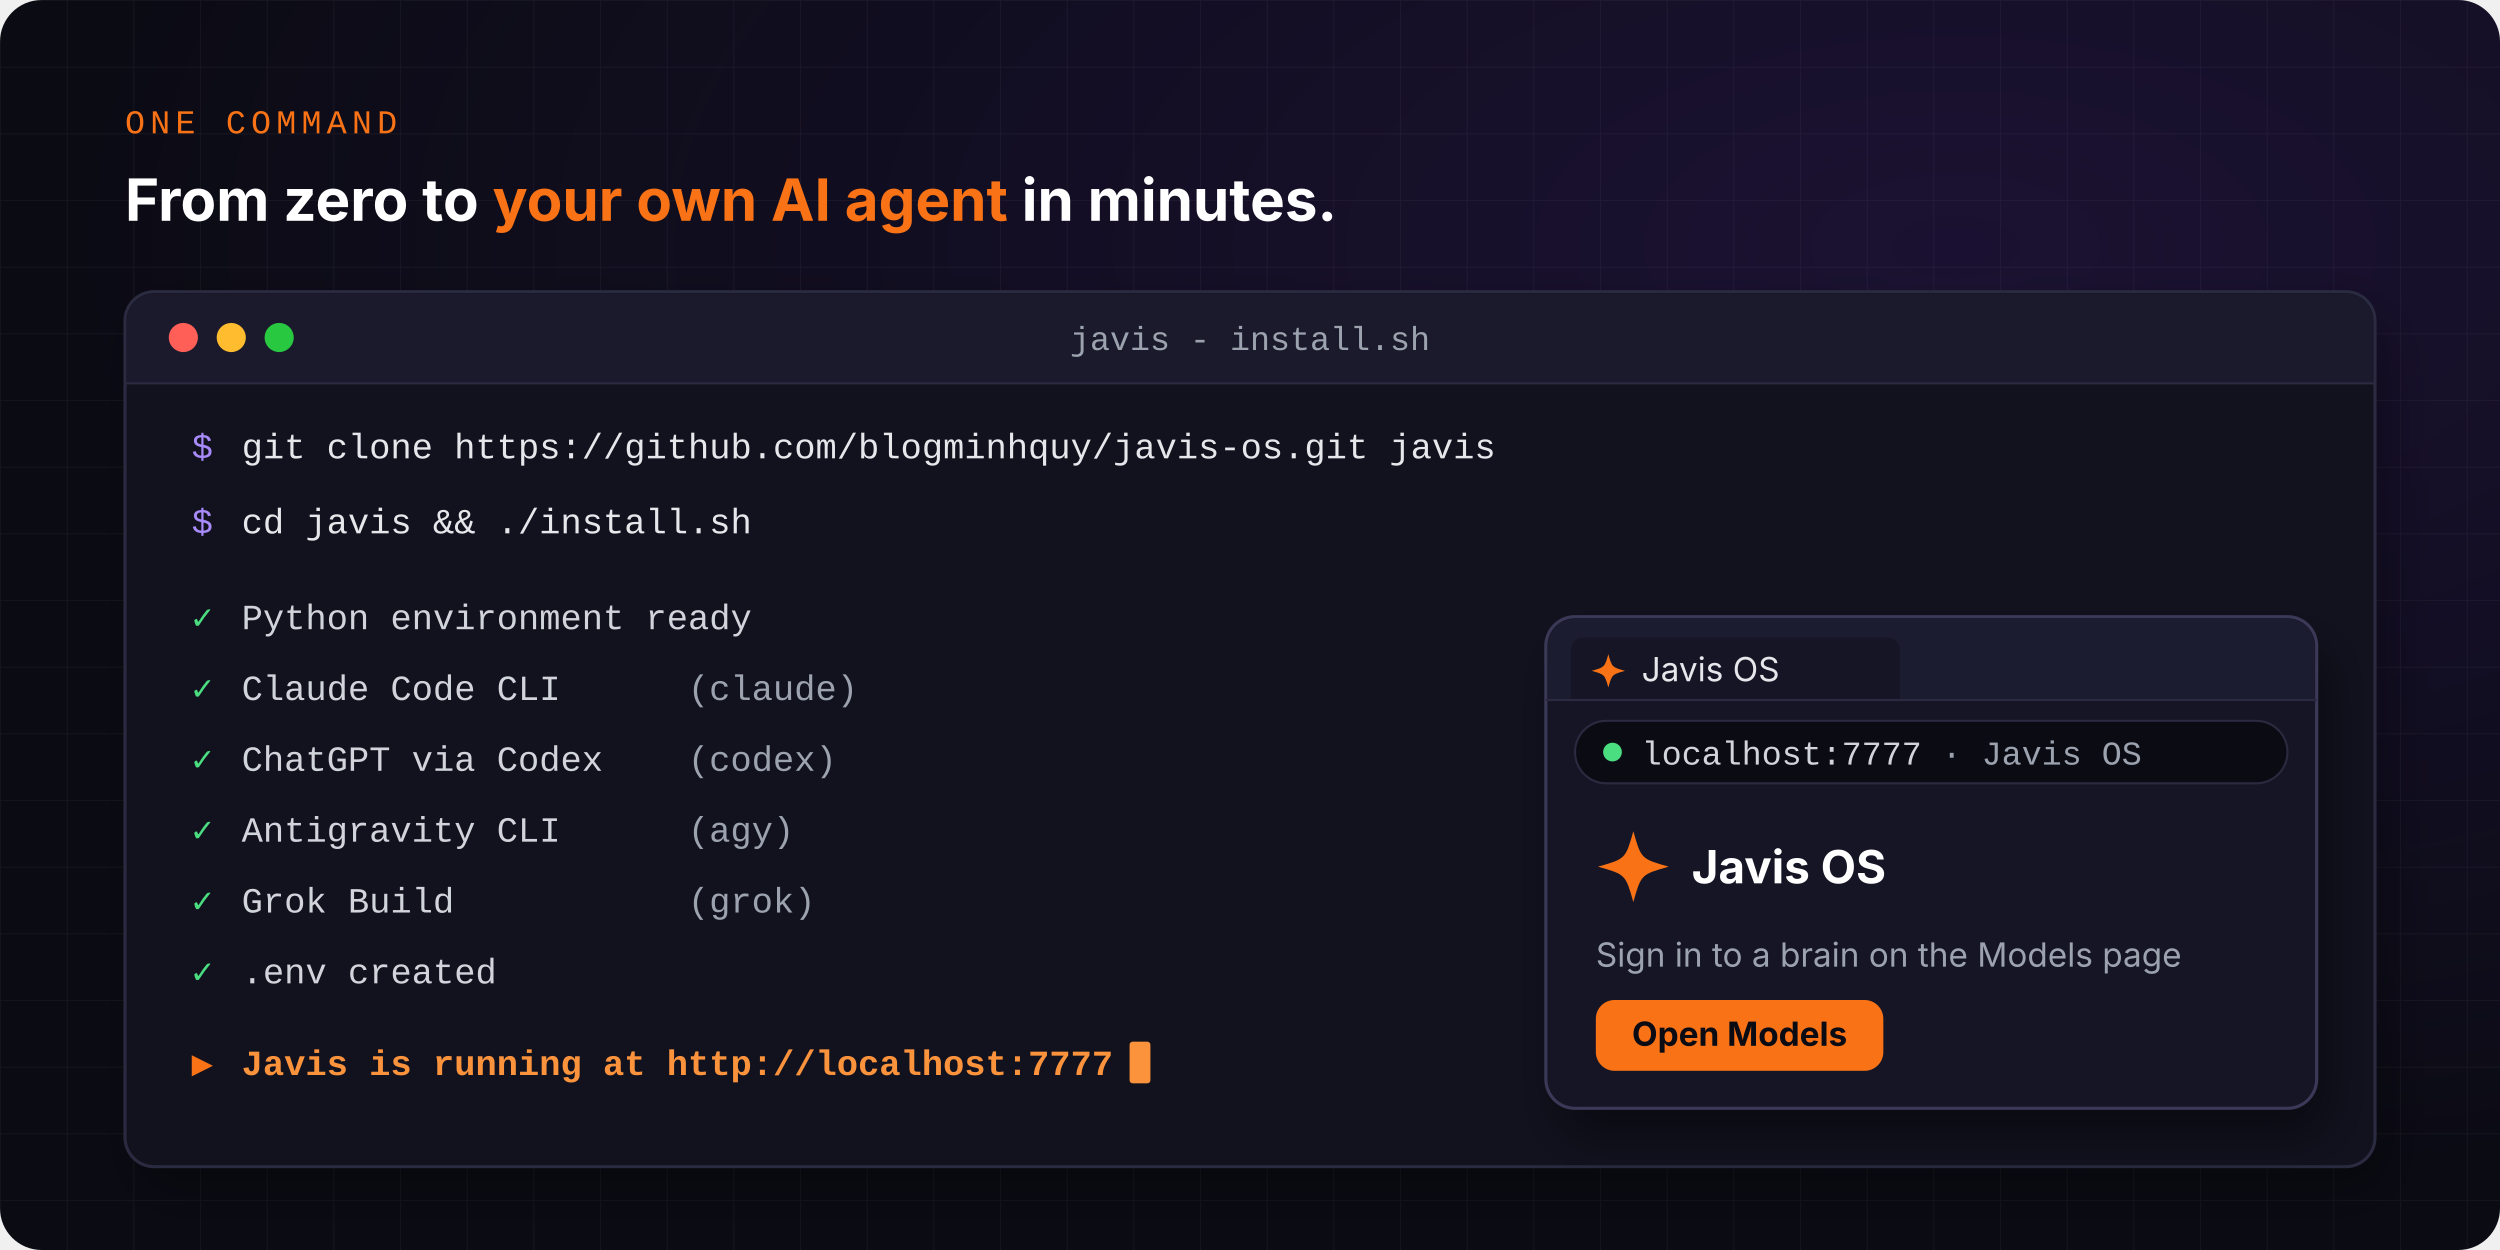
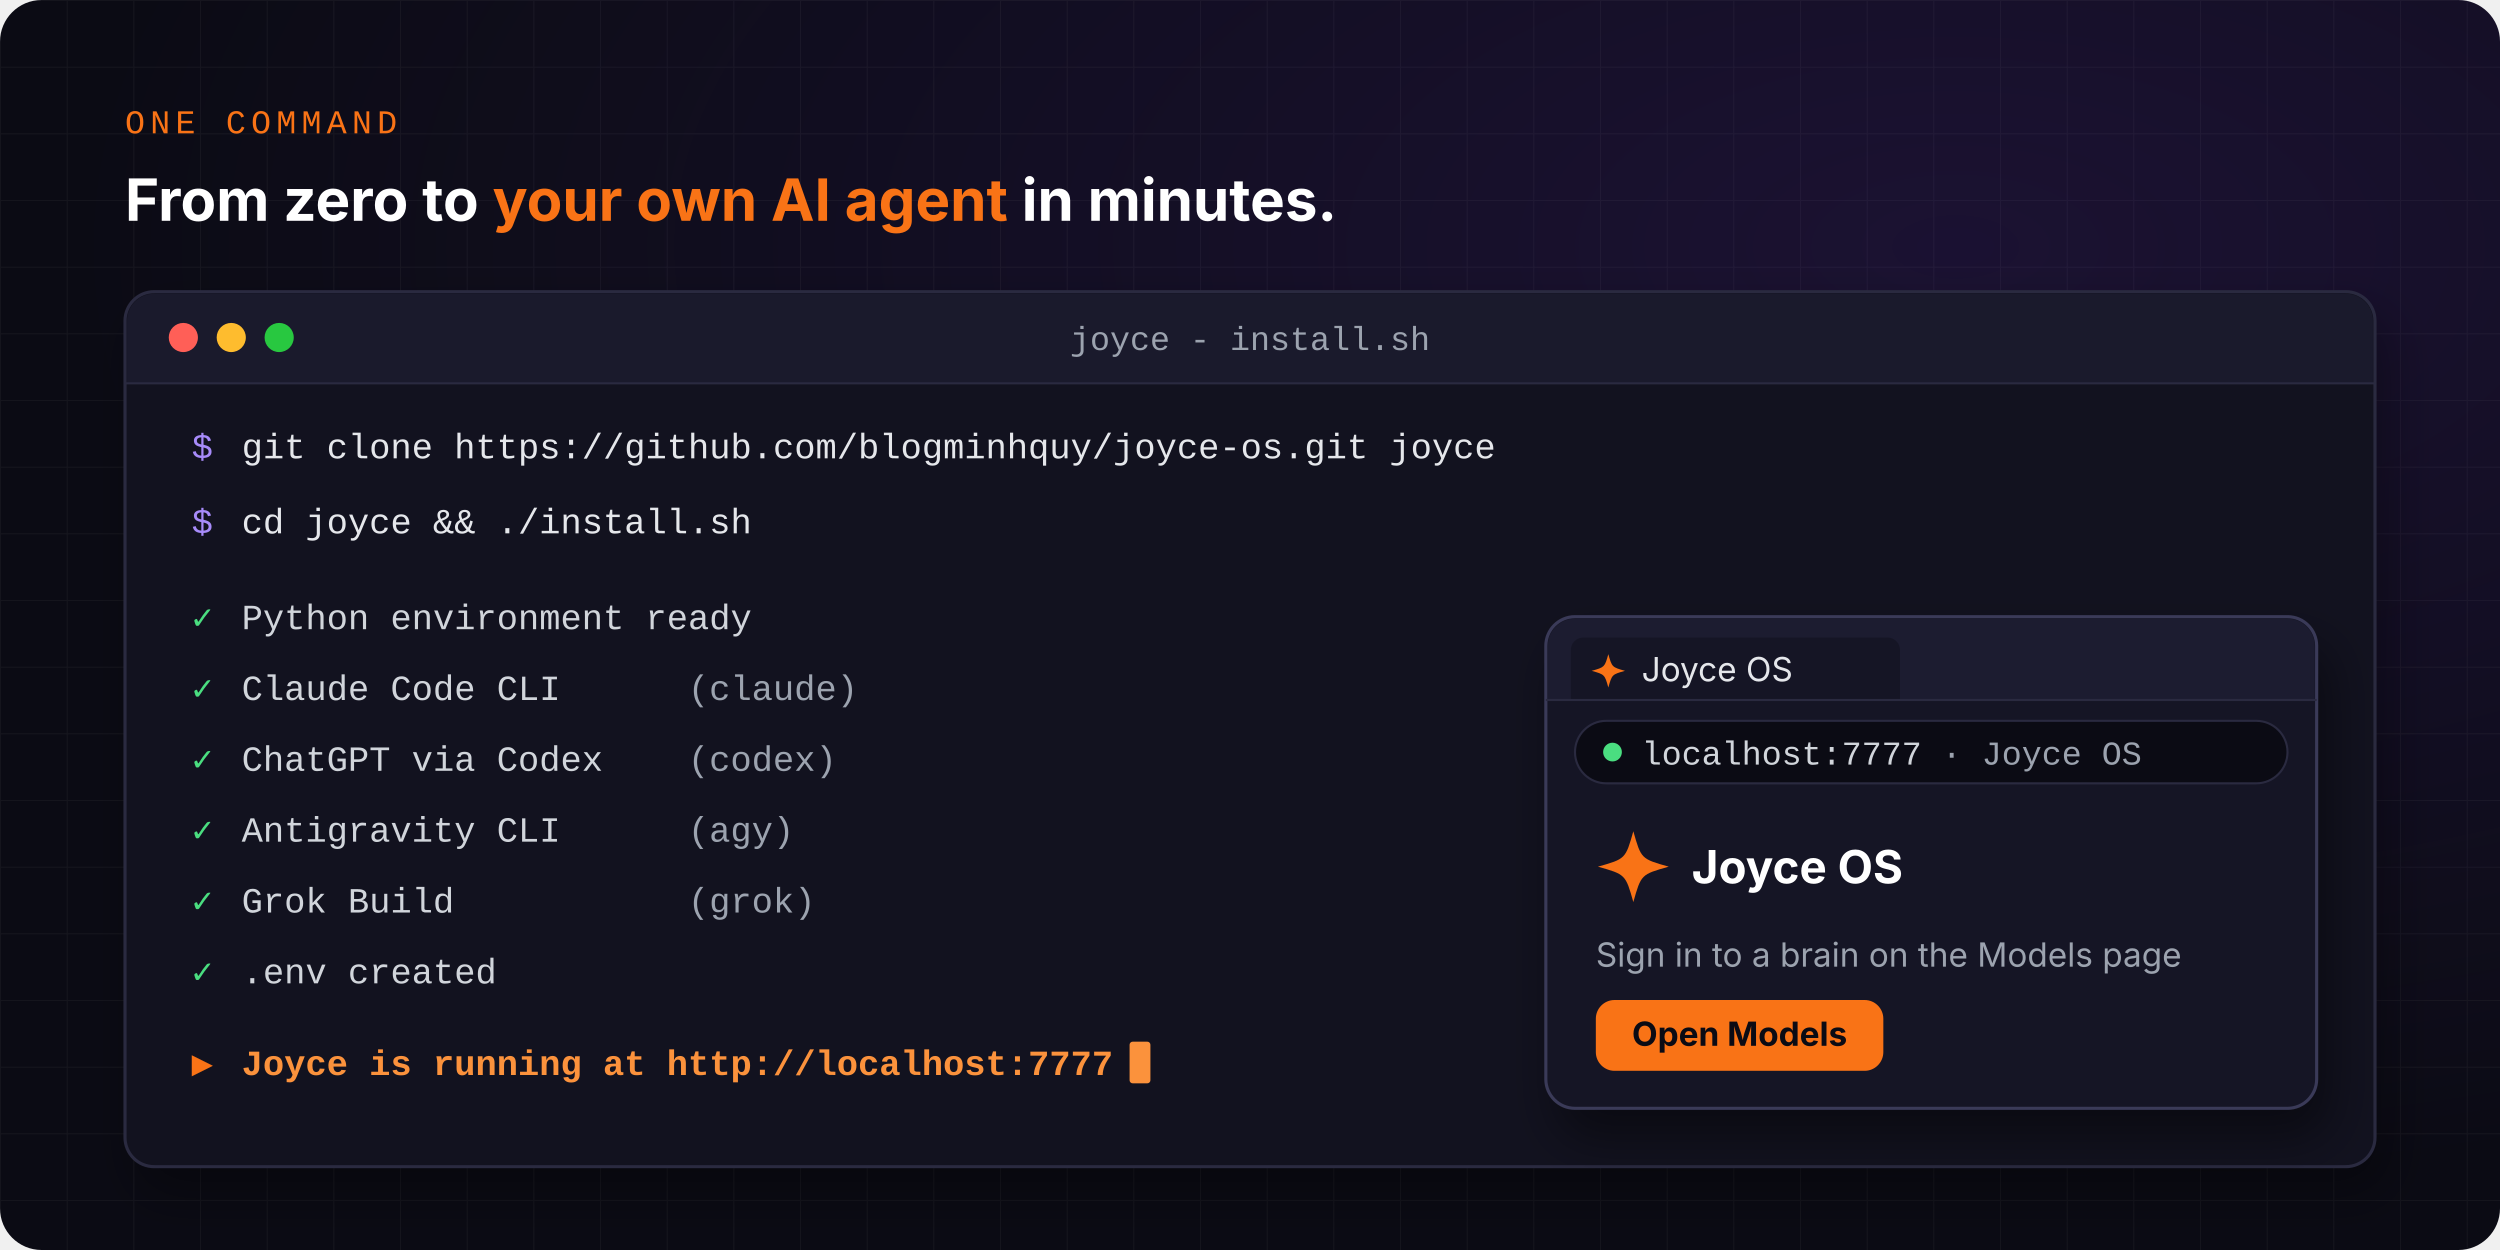
<svg xmlns="http://www.w3.org/2000/svg" viewBox="0 0 1200 600" role="img" aria-labelledby="t d">
  <defs>
    <radialGradient id="gl" cx="0.78" cy="0.2" r="0.75">
      <stop offset="0" stop-color="#7c3aed" stop-opacity=".14" />
      <stop offset="1" stop-color="#7c3aed" stop-opacity="0" />
    </radialGradient>
    <pattern id="gr" width="32" height="32" patternUnits="userSpaceOnUse">
      <path d="M32 0H0V32" fill="none" stroke="#ffffff" stroke-opacity=".04" />
    </pattern>
    <clipPath id="tc">
      <rect x="62" y="186" width="1076" height="372" rx="12" />
    </clipPath>
    <filter id="sh" x="-20%" y="-20%" width="140%" height="140%">
      <feGaussianBlur stdDeviation="12" />
    </filter>
  </defs>
  <style>
@keyframes cl0{0%,1.15%{opacity:0}1.23%,100%{opacity:1}}
.cl0{animation:cl0 13.0s linear infinite}
@keyframes cv0{0%,3.85%{transform:translateX(0px);animation-timing-function:steps(59,end)}17.69%,100%{transform:translateX(601.8px)}}
.cv0{transform:translateX(601.8px);animation:cv0 13.0s linear infinite}
@keyframes cu0{0%,1.15%{opacity:0}1.23%,19.62%{opacity:1}19.69%,100%{opacity:0}}
.cu0{opacity:0;animation:cu0 13.0s linear infinite}
@keyframes cl1{0%,19.62%{opacity:0}19.69%,100%{opacity:1}}
.cl1{animation:cl1 13.0s linear infinite}
@keyframes cv1{0%,22.31%{transform:translateX(0px);animation-timing-function:steps(24,end)}28.46%,100%{transform:translateX(244.8px)}}
.cv1{transform:translateX(244.8px);animation:cv1 13.0s linear infinite}
@keyframes cu1{0%,19.62%{opacity:0}19.69%,30.38%{opacity:1}30.46%,100%{opacity:0}}
.cu1{opacity:0;animation:cu1 13.0s linear infinite}
@keyframes ol0{0%,33.08%{opacity:0}34.00%,100%{opacity:1}}
.ol0{animation:ol0 13.0s ease-out infinite}
@keyframes ol1{0%,36.54%{opacity:0}37.46%,100%{opacity:1}}
.ol1{animation:ol1 13.0s ease-out infinite}
@keyframes ol2{0%,40.00%{opacity:0}40.92%,100%{opacity:1}}
.ol2{animation:ol2 13.0s ease-out infinite}
@keyframes ol3{0%,43.46%{opacity:0}44.38%,100%{opacity:1}}
.ol3{animation:ol3 13.0s ease-out infinite}
@keyframes ol4{0%,46.92%{opacity:0}47.85%,100%{opacity:1}}
.ol4{animation:ol4 13.0s ease-out infinite}
@keyframes ol5{0%,50.38%{opacity:0}51.31%,100%{opacity:1}}
.ol5{animation:ol5 13.0s ease-out infinite}
@keyframes ol6{0%,54.62%{opacity:0}55.54%,100%{opacity:1}}
.ol6{animation:ol6 13.0s ease-out infinite}
@keyframes br{0%,59.23%{opacity:0;transform:translateY(48px)}65.00%,100%{opacity:1;transform:translateY(0px)}}
.br{animation:br 13.0s cubic-bezier(.2,.8,.2,1) infinite}
@keyframes sc{0%,90.00%{opacity:1}94.62%,100%{opacity:0}}
.sc{animation:sc 13.0s ease-in-out infinite}
@keyframes blink{0%,49.9%{opacity:1}50%,100%{opacity:0}}
.blink{animation:blink 1.1s steps(1,end) infinite}
@media (prefers-reduced-motion: reduce){*{animation:none !important}}
</style>
  <rect width="1200" height="600" rx="20" fill="#0b0b14" />
  <rect width="1200" height="600" rx="20" fill="url(#gr)" />
  <rect width="1200" height="600" rx="20" fill="url(#gl)" />
  <text x="60" y="64" fill="#f97316" font-size="16" letter-spacing="2.5" font-family="ui-monospace, 'SFMono-Regular', Consolas, 'Courier New', monospace">ONE COMMAND</text>
  <text x="60" y="106" fill="#ffffff" font-size="28" font-weight="700" font-family="Inter, 'Segoe UI', system-ui, -apple-system, Arial, sans-serif">From zero to <tspan fill="#f97316">your own AI agent</tspan> in minutes.</text>
  <rect x="66" y="152" width="1080" height="420" rx="14" fill="#000" opacity=".35" filter="url(#sh)" />
  <rect x="60" y="140" width="1080" height="420" rx="14" fill="#12121f" stroke="#2a2a40" stroke-width="1.5" />
  <path d="M61,184 V154 a13,13 0 0 1 13,-13 H1126 a13,13 0 0 1 13,13 V184 Z" fill="#1a1a2c" />
  <line x1="60" y1="184" x2="1140" y2="184" stroke="#2a2a40" />
  <circle cx="88" cy="162" r="7" fill="#ff5f57" />
  <circle cx="111" cy="162" r="7" fill="#febc2e" />
  <circle cx="134" cy="162" r="7" fill="#28c840" />
-   <text x="600" y="168" fill="#9ca3af" font-size="16" text-anchor="middle" font-family="ui-monospace, 'SFMono-Regular', Consolas, 'Courier New', monospace">javis - install.sh</text>
+   <text x="600" y="168" fill="#9ca3af" font-size="16" text-anchor="middle" font-family="ui-monospace, 'SFMono-Regular', Consolas, 'Courier New', monospace">joyce - install.sh</text>
  <g class="sc">
    <g clip-path="url(#tc)" font-size="17" font-family="ui-monospace, 'SFMono-Regular', Consolas, 'Courier New', monospace">
      <g class="cl0">
        <text x="92" y="220" fill="#a78bfa">$</text>
-         <text x="116" y="220" fill="#e5e7eb" textLength="601.8" lengthAdjust="spacing">git clone https://github.com/blogminhquy/javis-os.git javis</text>
+         <text x="116" y="220" fill="#e5e7eb" textLength="601.8" lengthAdjust="spacing">git clone https://github.com/blogminhquy/joyce-os.git joyce</text>
        <g class="cv0">
          <rect x="116" y="200" width="617.8" height="28" fill="#12121f" />
          <rect class="cu0" x="117" y="204" width="10" height="20" rx="1.5" fill="#e5e7eb" />
        </g>
      </g>
      <g class="cl1">
        <text x="92" y="256" fill="#a78bfa">$</text>
-         <text x="116" y="256" fill="#e5e7eb" textLength="244.8" lengthAdjust="spacing">cd javis &amp;&amp; ./install.sh</text>
+         <text x="116" y="256" fill="#e5e7eb" textLength="244.8" lengthAdjust="spacing">cd joyce &amp;&amp; ./install.sh</text>
        <g class="cv1">
          <rect x="116" y="236" width="260.8" height="28" fill="#12121f" />
          <rect class="cu1" x="117" y="240" width="10" height="20" rx="1.5" fill="#e5e7eb" />
        </g>
      </g>
      <g class="ol0">
        <text x="92" y="302" fill="#4ade80" font-weight="700">✓</text>
        <text x="116" y="302" fill="#d1d5db">Python environment ready</text>
      </g>
      <g class="ol1">
        <text x="92" y="336" fill="#4ade80" font-weight="700">✓</text>
        <text x="116" y="336" fill="#d1d5db">Claude Code CLI</text>
        <text x="330.2" y="336" fill="#9ca3af">(claude)</text>
      </g>
      <g class="ol2">
        <text x="92" y="370" fill="#4ade80" font-weight="700">✓</text>
        <text x="116" y="370" fill="#d1d5db">ChatGPT via Codex</text>
        <text x="330.2" y="370" fill="#9ca3af">(codex)</text>
      </g>
      <g class="ol3">
        <text x="92" y="404" fill="#4ade80" font-weight="700">✓</text>
        <text x="116" y="404" fill="#d1d5db">Antigravity CLI</text>
        <text x="330.2" y="404" fill="#9ca3af">(agy)</text>
      </g>
      <g class="ol4">
        <text x="92" y="438" fill="#4ade80" font-weight="700">✓</text>
        <text x="116" y="438" fill="#d1d5db">Grok Build</text>
        <text x="330.2" y="438" fill="#9ca3af">(grok)</text>
      </g>
      <g class="ol5">
        <text x="92" y="472" fill="#4ade80" font-weight="700">✓</text>
        <text x="116" y="472" fill="#d1d5db">.env created</text>
      </g>
      <g class="ol6">
        <text x="92" y="516" fill="#f97316">▶</text>
-         <text x="116" y="516" fill="#fb923c" font-weight="700" textLength="418.2" lengthAdjust="spacing">Javis is running at http://localhost:7777</text>
+         <text x="116" y="516" fill="#fb923c" font-weight="700" textLength="418.2" lengthAdjust="spacing">Joyce is running at http://localhost:7777</text>
        <rect class="blink" x="542.2" y="500" width="10" height="20" rx="1.5" fill="#fb923c" />
      </g>
    </g>
    <g class="br">
      <rect x="748" y="310" width="370" height="236" rx="14" fill="#000" opacity=".45" filter="url(#sh)" />
      <rect x="742" y="296" width="370" height="236" rx="14" fill="#151525" stroke="#3a3a58" stroke-width="1.5" />
      <path d="M743,336 V310 a13,13 0 0 1 13,-13 H1098 a13,13 0 0 1 13,13 V336 Z" fill="#1c1c30" />
      <path d="M754,336 V312 a6,6 0 0 1 6,-6 H906 a6,6 0 0 1 6,6 V336 Z" fill="#151525" />
      <path d="M772,314 C773.76,320.24 773.76,320.24 780,322 C773.76,323.76 773.76,323.76 772,330 C770.24,323.76 770.24,323.76 764,322 C770.24,320.24 770.24,320.24 772,314Z" fill="#f97316" />
-       <text x="788" y="327" fill="#e5e7eb" font-size="16" font-family="Inter, 'Segoe UI', system-ui, -apple-system, Arial, sans-serif">Javis OS</text>
+       <text x="788" y="327" fill="#e5e7eb" font-size="16" font-family="Inter, 'Segoe UI', system-ui, -apple-system, Arial, sans-serif">Joyce OS</text>
      <line x1="742" y1="336" x2="1112" y2="336" stroke="#2a2a40" />
      <rect x="756" y="346" width="342" height="30" rx="15" fill="#0b0b14" stroke="#2a2a40" />
      <circle cx="774" cy="361" r="4.5" fill="#4ade80" />
-       <text x="788" y="367" fill="#d1d5db" font-size="16" font-family="ui-monospace, 'SFMono-Regular', Consolas, 'Courier New', monospace">localhost:7777 <tspan fill="#9ca3af">· Javis OS</tspan>
+       <text x="788" y="367" fill="#d1d5db" font-size="16" font-family="ui-monospace, 'SFMono-Regular', Consolas, 'Courier New', monospace">localhost:7777 <tspan fill="#9ca3af">· Joyce OS</tspan>
      </text>
      <path d="M784,399 C787.74,412.26 787.74,412.26 801,416 C787.74,419.74 787.74,419.74 784,433 C780.26,419.74 780.26,419.74 767,416 C780.26,412.26 780.26,412.26 784,399Z" fill="#f97316" />
-       <text x="812" y="424" fill="#ffffff" font-size="22" font-weight="700" font-family="Inter, 'Segoe UI', system-ui, -apple-system, Arial, sans-serif">Javis OS</text>
+       <text x="812" y="424" fill="#ffffff" font-size="22" font-weight="700" font-family="Inter, 'Segoe UI', system-ui, -apple-system, Arial, sans-serif">Joyce OS</text>
      <text x="766" y="464" fill="#9ca3af" font-size="16" font-family="Inter, 'Segoe UI', system-ui, -apple-system, Arial, sans-serif">Sign in to a brain on the Models page</text>
      <rect x="766" y="480" width="138" height="34" rx="9" fill="#f97316" />
      <text x="835" y="502" fill="#0b0b14" font-size="16" font-weight="700" text-anchor="middle" font-family="Inter, 'Segoe UI', system-ui, -apple-system, Arial, sans-serif">Open Models</text>
    </g>
  </g>
</svg>
